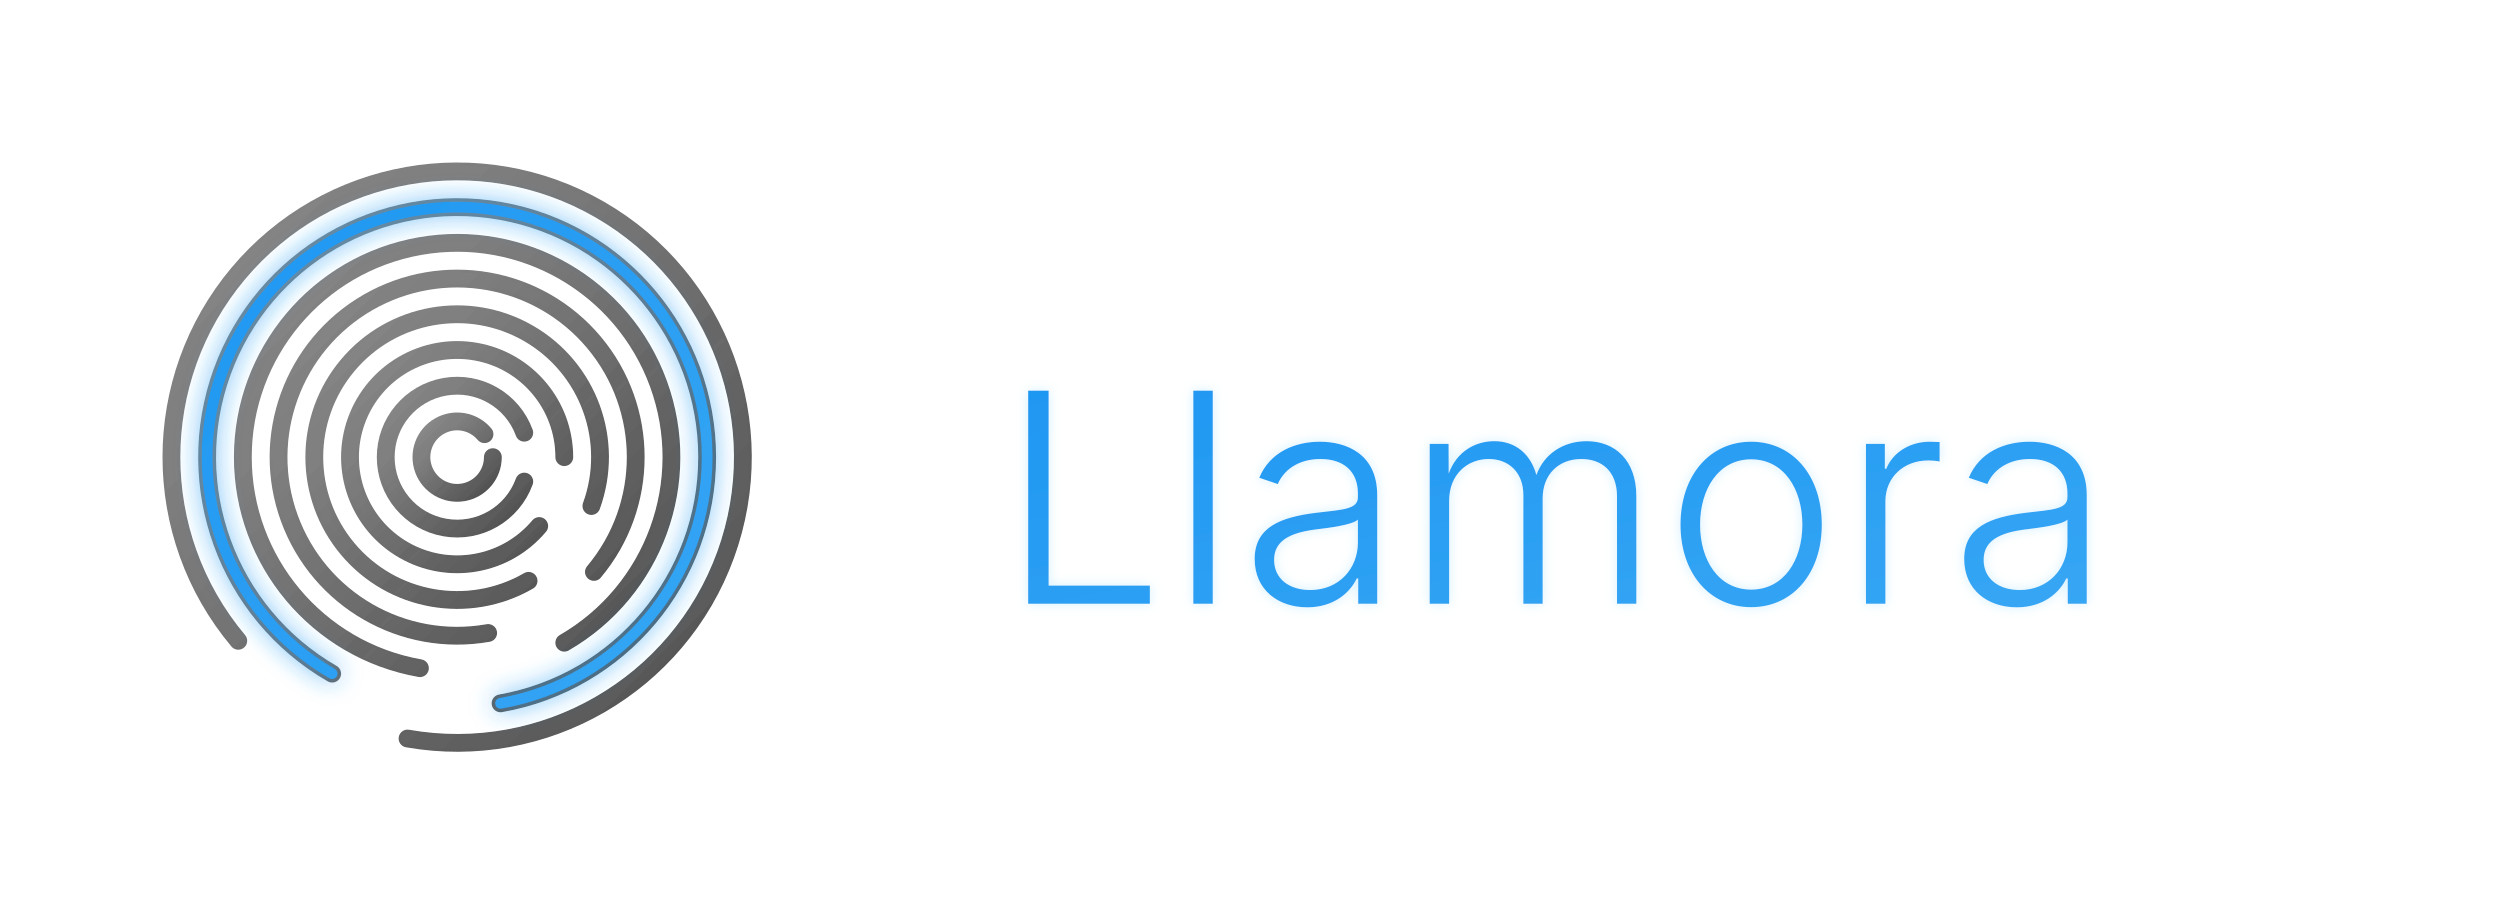
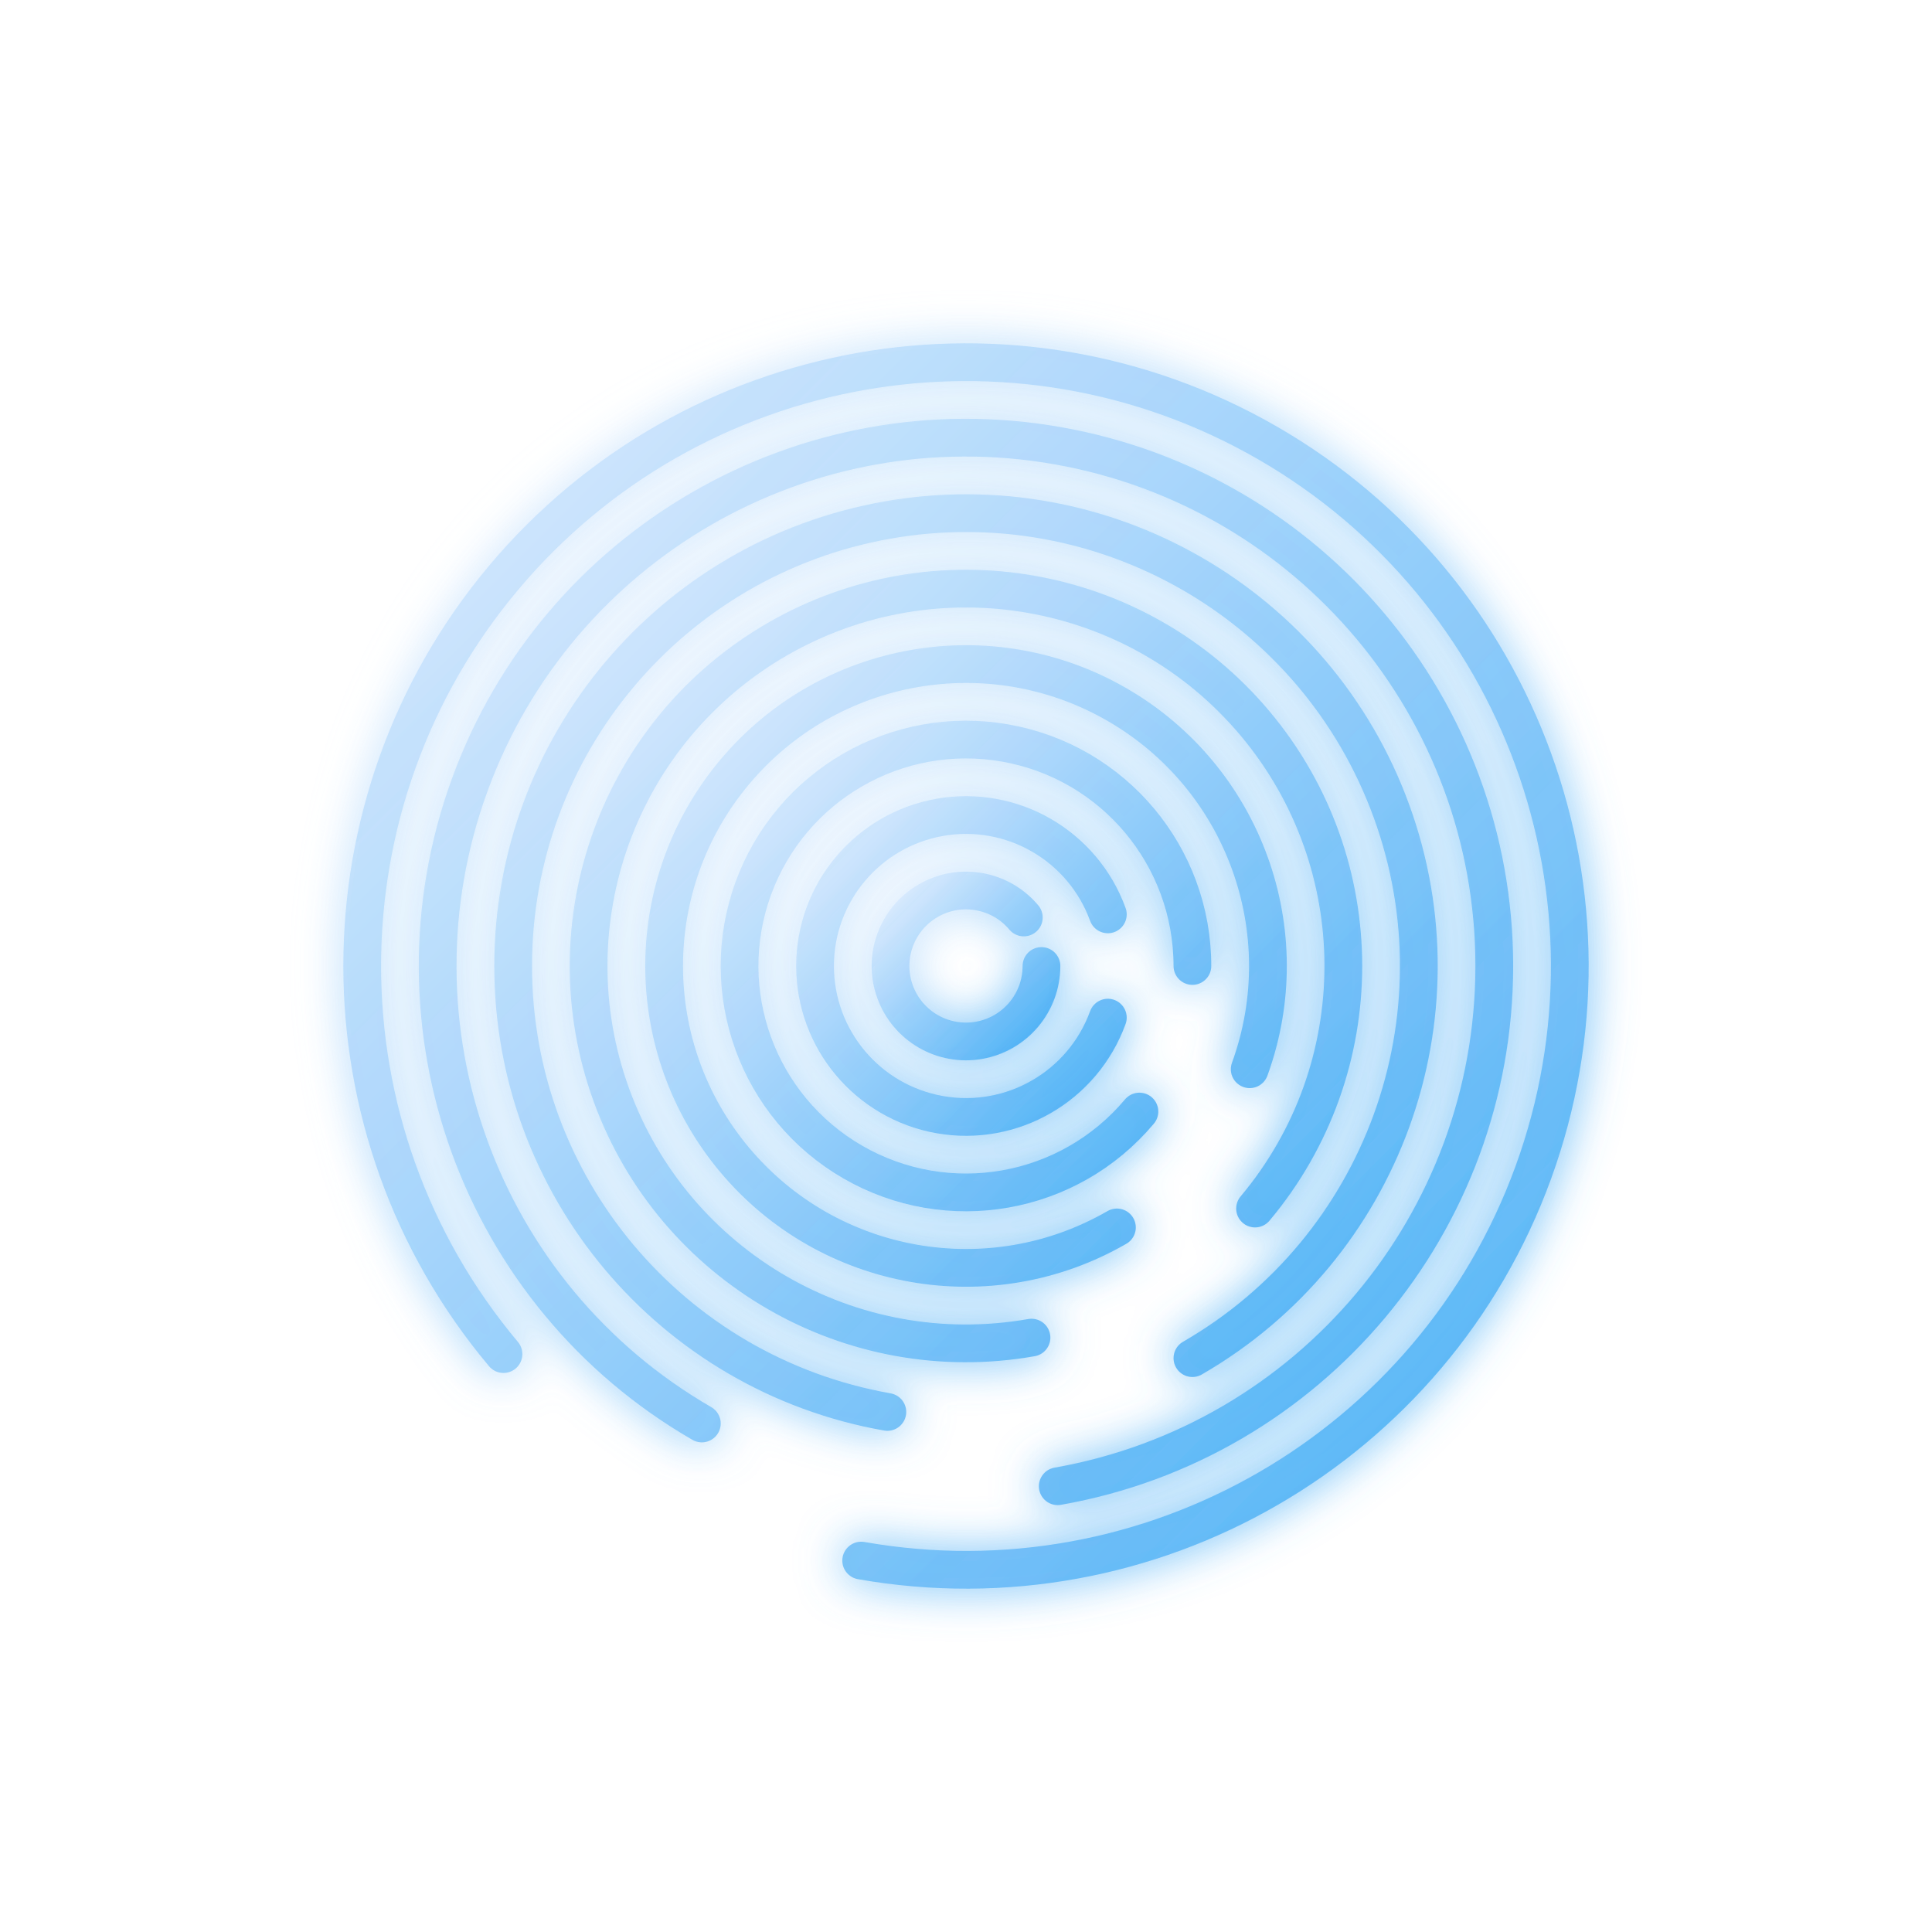
- <svg xmlns="http://www.w3.org/2000/svg" width="1400" height="512" viewBox="0 0 1400 512" role="img" aria-labelledby="logoHoverTitle">
+ <svg xmlns="http://www.w3.org/2000/svg" width="512" height="512" viewBox="0 0 512 512">
  <defs>
-     <linearGradient id="inkBaseNeutral" x1="0" y1="0" x2="1" y2="1">
-       <stop offset="0%" stop-color="#727272" stop-opacity="0.9" />
-       <stop offset="50%" stop-color="#5a5a5a" stop-opacity="0.95" />
-       <stop offset="100%" stop-color="#3a3a3a" stop-opacity="1" />
-     </linearGradient>
-     <linearGradient id="hoverBlue" x1="0" y1="0" x2="1" y2="1">
-       <stop offset="0%" stop-color="#1f97f2" stop-opacity="1" />
-       <stop offset="100%" stop-color="#36a6f4" stop-opacity="1" />
-     </linearGradient>
-     <filter id="softLift" x="-20%" y="-20%" width="140%" height="140%">
-       <feGaussianBlur in="SourceAlpha" stdDeviation="1.4" result="blur" />
-       <feColorMatrix in="blur" type="matrix" values="0 0 0 0 1                 0 0 0 0 1                 0 0 0 0 1                 0 0 0 0.12 0" result="glow" />
+     <filter id="softShadow" x="-50%" y="-50%" width="200%" height="200%">
+       <feOffset dx="8" dy="8" in="SourceAlpha" result="off" />
+       <feGaussianBlur in="off" stdDeviation="12" result="blur" />
+       <feColorMatrix in="blur" type="matrix" values="0 0 0 0 0.82  0 0 0 0 0.82  0 0 0 0 0.82  0 0 0 0.35 0" />
+       <feMerge>
+         <feMergeNode />
+         <feMergeNode in="SourceGraphic" />
+       </feMerge>
+     </filter>
+     <filter id="innerLight" x="-50%" y="-50%" width="200%" height="200%">
+       <feGaussianBlur stdDeviation="3" in="SourceAlpha" result="shadow" />
+       <feOffset dx="-6" dy="-6" in="shadow" result="offsetShadow" />
+       <feColorMatrix in="offsetShadow" type="matrix" values="0 0 0 0 1   0 0 0 0 1   0 0 0 0 1   0 0 0 0.5 0" />
+       <feBlend in="SourceGraphic" in2="inner" mode="normal" />
+     </filter>
+     <filter id="hoverGlow" x="-50%" y="-50%" width="200%" height="200%">
+       <feGaussianBlur stdDeviation="6" result="glow" />
+       <feColorMatrix in="glow" type="matrix" values="0 0 0 0 0.21  0 0 0 0 0.65  0 0 0 0 0.96  0 0 0 0.45 0" />
      <feMerge>
        <feMergeNode in="glow" />
        <feMergeNode in="SourceGraphic" />
      </feMerge>
    </filter>
-     <filter id="arcWash" x="-60%" y="-60%" width="240%" height="240%">
-       <feGaussianBlur stdDeviation="7" result="soft" />
-       <feColorMatrix in="soft" type="matrix" values="0 0 0 0 0.38                 0 0 0 0 0.78                 0 0 0 0 1.00                 0 0 0 0.35 0" />
-       <feMerge>
-         <feMergeNode in="soft" />
-         <feMergeNode in="SourceGraphic" />
-       </feMerge>
-     </filter>
-     <filter id="textBacklight" x="-20%" y="-45%" width="150%" height="190%">
-       <feGaussianBlur in="SourceGraphic" stdDeviation="3.2" result="blur" />
-       <feColorMatrix in="blur" type="matrix" values="0 0 0 0 0.35                 0 0 0 0 0.75                 0 0 0 0 1                 0 0 0 0.45 0" result="blueGlow" />
-       <feMerge>
-         <feMergeNode in="blueGlow" />
-         <feMergeNode in="SourceGraphic" />
-       </feMerge>
-     </filter>
+     <linearGradient id="inkHover" x1="0" y1="0" x2="1" y2="1">
+       <stop offset="0%" stop-color="#dbeafe" stop-opacity="1" />
+       <stop offset="100%" stop-color="#36a6f4" stop-opacity="0.95" />
+     </linearGradient>
  </defs>
-   <g filter="url(#softLift)">
-     <g stroke="url(#inkBaseNeutral)" stroke-width="10" fill="none" stroke-linecap="round" opacity="0.92">
-       <path d="M 276.00 256.00 A 20.00 20.00 0 1 1 271.32 243.14" />
-       <path d="M 293.59 269.68 A 40.00 40.00 0 1 1 293.59 242.32" />
-       <path d="M 301.96 294.57 A 60.00 60.00 0 1 1 316.00 256.00" />
-       <path d="M 296.00 325.28 A 80.00 80.00 0 1 1 331.18 283.36" />
-       <path d="M 273.36 354.48 A 100.00 100.00 0 1 1 332.60 320.28" />
-       <path d="M 235.16 374.18 A 120.00 120.00 0 1 1 316.00 359.92" />
-       <path d="M 186.00 377.24 A 140.00 140.00 0 1 1 280.31 393.87" />
-       <path d="M 133.43 358.85 A 160.00 160.00 0 1 1 228.22 413.57" />
-     </g>
+   <g filter="url(#softShadow)">
+     <circle cx="256" cy="256" r="180" fill="none" />
+     <circle cx="256" cy="256" r="180" fill="none" filter="url(#innerLight)" />
  </g>
-   <path d="M 186.00 377.24 A 140.00 140.00 0 1 1 280.31 393.87" stroke="url(#hoverBlue)" stroke-width="6" fill="none" stroke-linecap="round" filter="url(#arcWash)" />
-   <text x="560" y="280" font-family="system-ui, -apple-system, BlinkMacSystemFont, 'Segoe UI', sans-serif" font-size="164" font-weight="300" letter-spacing="2" dominant-baseline="middle" alignment-baseline="middle" text-anchor="start" fill="url(#hoverBlue)" filter="url(#textBacklight)">
-     Llamora
-   </text>
+   <g filter="url(#hoverGlow)" stroke="url(#inkHover)" stroke-width="10" fill="none" stroke-linecap="round" opacity="0.9">
+     <path d="M 276.00 256.00 A 20.00 20.00 0 1 1 271.32 243.14" />
+     <path d="M 293.59 269.68 A 40.00 40.00 0 1 1 293.59 242.32" />
+     <path d="M 301.96 294.57 A 60.00 60.00 0 1 1 316.00 256.00" />
+     <path d="M 296.00 325.28 A 80.00 80.00 0 1 1 331.18 283.36" />
+     <path d="M 273.36 354.48 A 100.00 100.00 0 1 1 332.60 320.28" />
+     <path d="M 235.16 374.18 A 120.00 120.00 0 1 1 316.00 359.92" />
+     <path d="M 186.00 377.24 A 140.00 140.00 0 1 1 280.31 393.87" />
+     <path d="M 133.43 358.85 A 160.00 160.00 0 1 1 228.22 413.57" />
+   </g>
</svg>
